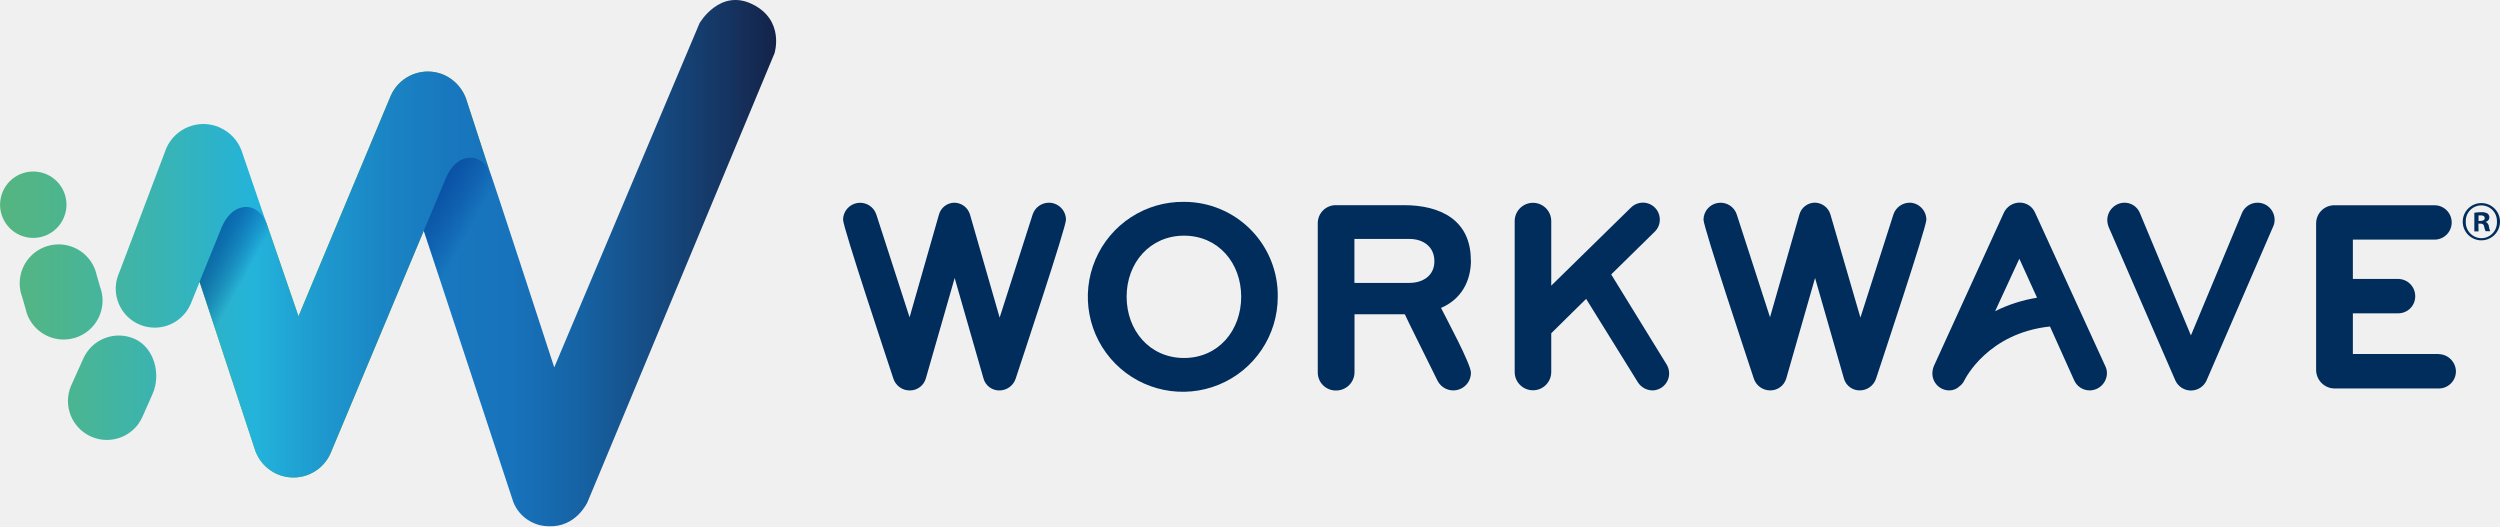
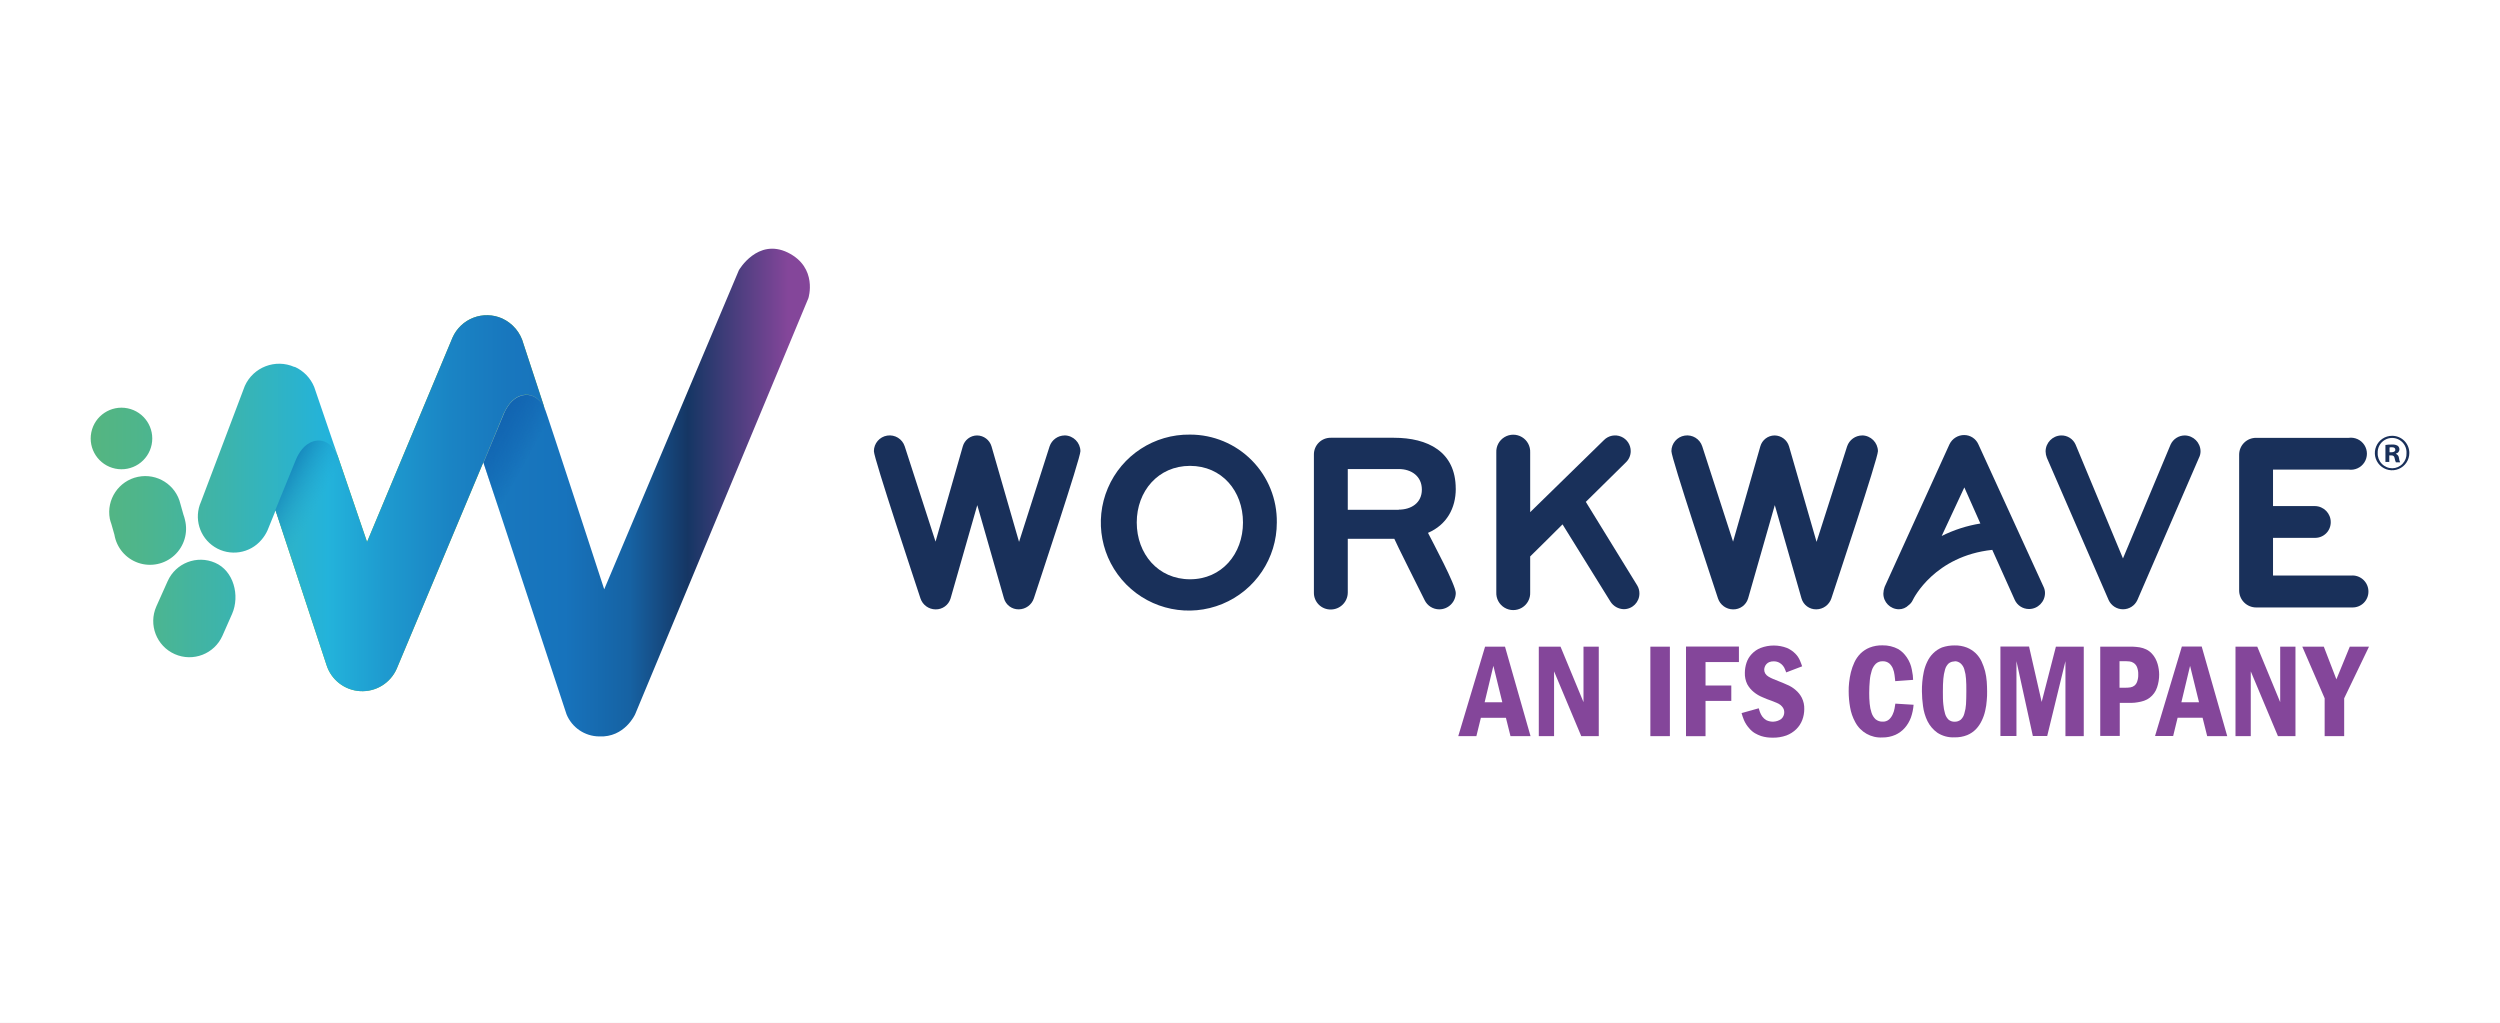
- <svg xmlns="http://www.w3.org/2000/svg" xmlns:xlink="http://www.w3.org/1999/xlink" viewBox="0 0 536.76 113">
+ <svg xmlns="http://www.w3.org/2000/svg" viewBox="0 0 623.62 255.12">
  <defs>
-     <style>.cls-1{isolation:isolate;}.cls-2{fill:#002d5c;}.cls-3{fill:#7abc32;}.cls-4{fill:url(#linear-gradient);}.cls-5,.cls-6{mix-blend-mode:multiply;}.cls-5{fill:url(#linear-gradient-2);}.cls-6{fill:url(#linear-gradient-3);}</style>
-     <linearGradient id="linear-gradient" x1="415" y1="385.5" x2="581.65" y2="385.5" gradientUnits="userSpaceOnUse">
+     <style>.cls-1{fill:#fff;}.cls-2{fill:none;}.cls-3{fill:#7abc32;}.cls-4{fill:url(#linear-gradient);}.cls-5{fill:url(#linear-gradient-2);}.cls-6{fill:url(#linear-gradient-3);}.cls-7{fill:#19305a;}.cls-8{fill:#84469a;}</style>
+     <linearGradient id="linear-gradient" x1="22.62" y1="5819.2" x2="202.02" y2="5819.2" gradientTransform="translate(0 -5696.33)" gradientUnits="userSpaceOnUse">
      <stop offset="0" stop-color="#55b580" />
      <stop offset="0.07" stop-color="#4eb58c" />
      <stop offset="0.19" stop-color="#3cb4ad" />
      <stop offset="0.33" stop-color="#23b3db" />
      <stop offset="0.41" stop-color="#1e9acf" />
      <stop offset="0.5" stop-color="#1a84c4" />
      <stop offset="0.58" stop-color="#1877be" />
      <stop offset="0.66" stop-color="#1773bc" />
      <stop offset="0.75" stop-color="#1662a3" />
-       <stop offset="0.93" stop-color="#153664" />
-       <stop offset="1" stop-color="#142348" />
+       <stop offset="0.83" stop-color="#153664" />
+       <stop offset="0.97" stop-color="#84469a" />
    </linearGradient>
-     <linearGradient id="linear-gradient-2" x1="462.71" y1="397.16" x2="452.14" y2="391.3" gradientUnits="userSpaceOnUse">
-       <stop offset="0" stop-color="#fff" />
-       <stop offset="0" stop-color="#fefeff" />
-       <stop offset="0.15" stop-color="#c7e1f3" />
-       <stop offset="0.3" stop-color="#98c8e8" />
-       <stop offset="0.45" stop-color="#72b3e0" />
-       <stop offset="0.59" stop-color="#54a3d9" />
-       <stop offset="0.73" stop-color="#3f98d5" />
-       <stop offset="0.87" stop-color="#3291d2" />
-       <stop offset="1" stop-color="#2e8fd1" />
+     <linearGradient id="linear-gradient-2" x1="73.97" y1="5831.79" x2="62.59" y2="5825.48" gradientTransform="translate(0 -5696.33)" gradientUnits="userSpaceOnUse">
+       <stop offset="0" stop-color="#1fa5d4" stop-opacity="0" />
+       <stop offset="1" stop-color="#0f77b4" />
    </linearGradient>
-     <linearGradient id="linear-gradient-3" x1="507.58" y1="393.39" x2="490.22" y2="383.76" xlink:href="#linear-gradient-2" />
+     <linearGradient id="linear-gradient-3" x1="122.28" y1="5827.71" x2="103.59" y2="5817.34" gradientTransform="translate(0 -5696.33)" gradientUnits="userSpaceOnUse">
+       <stop offset="0" stop-color="#0e5bab" stop-opacity="0" />
+       <stop offset="0.02" stop-color="#0e5bab" stop-opacity="0.04" />
+       <stop offset="0.19" stop-color="#0e5bab" stop-opacity="0.31" />
+       <stop offset="0.36" stop-color="#0e5bab" stop-opacity="0.53" />
+       <stop offset="0.53" stop-color="#0e5bab" stop-opacity="0.71" />
+       <stop offset="0.69" stop-color="#0e5bab" stop-opacity="0.83" />
+       <stop offset="0.85" stop-color="#0e5bab" stop-opacity="0.9" />
+       <stop offset="1" stop-color="#0e5bab" stop-opacity="0.93" />
+     </linearGradient>
  </defs>
-   <g class="cls-1">
-     <g id="Layer_1" data-name="Layer 1">
-       <g id="_Group_" data-name="&lt;Group&gt;">
-         <g id="_Group_2" data-name="&lt;Group&gt;">
-           <g id="_Group_3" data-name="&lt;Group&gt;">
-             <g id="_Group_4" data-name="&lt;Group&gt;">
-               <path id="_Path_" data-name="&lt;Path&gt;" class="cls-2" d="M640.19,372.52a3.69,3.69,0,0,0-3.48,2.54l-7.08,22.13-6.37-22.13a3.54,3.54,0,0,0-3.36-2.54,3.47,3.47,0,0,0-3.3,2.54l-6.31,22.07-7.14-22.07a3.66,3.66,0,0,0-7.14,1.12c0,1.65,9.62,30.51,10.8,34.11a3.68,3.68,0,0,0,3.48,2.54,3.56,3.56,0,0,0,3.48-2.54l6.2-21.6,6.2,21.6a3.49,3.49,0,0,0,3.42,2.54,3.69,3.69,0,0,0,3.48-2.54c1.18-3.6,10.8-32.46,10.8-34.11a3.68,3.68,0,0,0-3.66-3.66" transform="translate(-415 -329)" />
-               <path id="_Path_2" data-name="&lt;Path&gt;" class="cls-2" d="M760.93,387.92l9.32-9.15a3.61,3.61,0,0,0,1.12-2.6,3.63,3.63,0,0,0-6.2-2.6l-17.11,16.76V376.47a3.92,3.92,0,1,0-7.85,0v32.4a3.92,3.92,0,1,0,7.85,0v-8.32c2.48-2.48,5-4.9,7.49-7.38l11.09,17.88a3.77,3.77,0,0,0,3.13,1.77,3.63,3.63,0,0,0,3.6-3.66,3.66,3.66,0,0,0-.53-1.89Z" transform="translate(-415 -329)" />
-               <path id="_Path_3" data-name="&lt;Path&gt;" class="cls-2" d="M825,372.52a3.69,3.69,0,0,0-3.48,2.54l-7.08,22.13L808,375.05a3.54,3.54,0,0,0-3.36-2.54,3.47,3.47,0,0,0-3.3,2.54l-6.31,22.07-7.14-22.07a3.66,3.66,0,0,0-7.14,1.12c0,1.65,9.62,30.51,10.8,34.11a3.69,3.69,0,0,0,3.48,2.54,3.56,3.56,0,0,0,3.48-2.54l6.19-21.6,6.2,21.6a3.49,3.49,0,0,0,3.42,2.54,3.69,3.69,0,0,0,3.48-2.54c1.18-3.6,10.8-32.46,10.8-34.11a3.68,3.68,0,0,0-3.66-3.66" transform="translate(-415 -329)" />
-               <path id="_Path_4" data-name="&lt;Path&gt;" class="cls-2" d="M899.7,372.52a3.63,3.63,0,0,0-3.3,2.12l-11,26.38-11-26.38a3.56,3.56,0,0,0-3.36-2.12,3.76,3.76,0,0,0-3.6,3.72,4.36,4.36,0,0,0,.29,1.48l14.34,33a3.68,3.68,0,0,0,6.67,0l14.28-33a3.47,3.47,0,0,0,.35-1.54,3.68,3.68,0,0,0-3.66-3.66" transform="translate(-415 -329)" />
-               <path id="_Path_5" data-name="&lt;Path&gt;" class="cls-2" d="M938.58,405H920.17v-8.73h9.73a3.64,3.64,0,0,0,3.66-3.66,3.69,3.69,0,0,0-3.66-3.72h-9.73v-8.44H937.7a3.69,3.69,0,1,0,0-7.38H916.28a3.9,3.9,0,0,0-4,3.89v31.45a4,4,0,0,0,4,4h22.3a3.69,3.69,0,0,0,3.72-3.66,3.78,3.78,0,0,0-3.72-3.72" transform="translate(-415 -329)" />
-               <path id="_Compound_Path_" data-name="&lt;Compound Path&gt;" class="cls-2" d="M669.22,372.34a20.39,20.39,0,1,0,20.12,20.36,20.1,20.1,0,0,0-20.12-20.36m0,33.52c-7.38,0-12.33-5.9-12.33-13.16s5-13.1,12.33-13.1,12.27,5.84,12.27,13.1-4.9,13.16-12.27,13.16" transform="translate(-415 -329)" />
-               <path id="_Compound_Path_2" data-name="&lt;Compound Path&gt;" class="cls-2" d="M730.79,384.85c0-8.62-6.55-11.8-14.34-11.8H701.82a3.85,3.85,0,0,0-3.89,3.9v32a3.85,3.85,0,0,0,3.89,3.89,3.94,3.94,0,0,0,4-3.89V396.47h10.8c.06.3,6.43,13,7,14.22a3.79,3.79,0,0,0,7.2-1.65c0-1.89-5.31-11.68-6.43-13.93,4.3-1.83,6.43-5.67,6.43-10.27m-13.22,4.9h-11.8V380.3h11.8c2.95,0,5.37,1.65,5.37,4.78s-2.48,4.66-5.37,4.66" transform="translate(-415 -329)" />
-               <path id="_Compound_Path_3" data-name="&lt;Compound Path&gt;" class="cls-2" d="M830.19,407.63a4.45,4.45,0,0,0-.3,1.53,3.63,3.63,0,0,0,3.6,3.66,3.1,3.1,0,0,0,2.24-.9,3.19,3.19,0,0,0,1-1.2c.23-.47,5.1-10.21,18.41-11.62l5.21,11.59a3.63,3.63,0,0,0,3.3,2.13,3.74,3.74,0,0,0,3.72-3.72,3.36,3.36,0,0,0-.35-1.48l-15.1-33a3.58,3.58,0,0,0-3.24-2.12,3.76,3.76,0,0,0-3.42,2.12Zm22.17-14.71a31.26,31.26,0,0,0-9,2.89l5.2-11.26Z" transform="translate(-415 -329)" />
+   <g id="BG">
+     <rect class="cls-1" width="623.62" height="255.12" />
+   </g>
+   <g id="Logo">
+     <g id="_Group_5" data-name=" Group 5">
+       <g id="_Group_6" data-name=" Group 6">
+         <g id="_Group_7" data-name=" Group 7">
+           <g id="_Group_8" data-name=" Group 8">
+             <g id="_Group_9" data-name=" Group 9">
+               <line id="_Path_6" data-name=" Path 6" class="cls-2" x1="57.9" y1="127.89" x2="58.6" y2="130.18" />
+               <line id="_Path_7" data-name=" Path 7" class="cls-2" x1="59.39" y1="128.68" x2="57.1" y2="129.39" />
            </g>
          </g>
        </g>
-         <g id="_Group_5" data-name="&lt;Group&gt;">
-           <g id="_Group_6" data-name="&lt;Group&gt;">
-             <g id="_Group_7" data-name="&lt;Group&gt;">
-               <g id="_Group_8" data-name="&lt;Group&gt;">
-                 <g id="_Group_9" data-name="&lt;Group&gt;">
-                   <line id="_Path_6" data-name="&lt;Path&gt;" class="cls-3" x1="32.77" y1="61.14" x2="33.42" y2="63.28" />
-                   <line id="_Path_7" data-name="&lt;Path&gt;" class="cls-3" x1="34.16" y1="61.88" x2="32.03" y2="62.54" />
-                 </g>
-               </g>
-             </g>
-           </g>
-           <path id="_Path_8" data-name="&lt;Path&gt;" class="cls-3" d="M519.93,365.13,515.33,351a9,9,0,0,0-4.92-5.89,8.71,8.71,0,0,0-11.5,4.41L479.09,396.9l-6.79-19.76-.07-.21c-.75-2-2.79-4.13-5.59-3.32-2.25.66-3.45,2.85-4,4.08l-4.79,11.79,11.83,35.9a8.71,8.71,0,0,0,16.27,1L506,378.52v.05l4.73-11.45c.57-1.23,1.77-3.42,4-4.08,2.9-.85,4.94,1.36,5.62,3.48Z" transform="translate(-415 -329)" />
-           <path id="_Compound_Path_4" data-name="&lt;Compound Path&gt;" class="cls-4" d="M447.76,413.58l-2.24,5.06a8.36,8.36,0,0,1-15.28-6.78l2.64-5.86a8.35,8.35,0,0,1,11-4.25C448.12,403.62,449.63,409.36,447.76,413.58Zm-11.28-23-.71-2.47a8.36,8.36,0,1,0-16,4.68l.71,2.47a8.36,8.36,0,1,0,16-4.68Zm-7.35-16.2a7.13,7.13,0,1,0-8.41,5.56A7.13,7.13,0,0,0,429.12,374.38Zm33.09-18a8.71,8.71,0,0,0-11.5,4.41l-9.84,26-.31.79a8.37,8.37,0,0,0,14,8.85l0,0a8.35,8.35,0,0,0,1.38-2.19l6.7-16.48c.57-1.23,1.77-3.42,4-4.08,2.9-.85,5,1.42,5.66,3.53l-1-2.88-4.43-12.94-.12-.32a8.68,8.68,0,0,0-4.51-4.65M576.53,329.9c-7-3.44-11.33,4.07-11.33,4.07L534,407.87S520.81,367.41,520.23,366l-.08-.18.21.68c-.68-2.11-2.73-4.32-5.62-3.48-2.25.66-3.45,2.85-4,4.08L506,378.53v.06l19.22,58.24a8.23,8.23,0,0,0,7.54,5.16c5.93.29,8.37-5.16,8.37-5.16l40.16-96.39S583.56,333.35,576.53,329.9Zm-56.6,35.23L515.33,351a9,9,0,0,0-4.92-5.89,8.71,8.71,0,0,0-11.5,4.41L479.09,396.9l-6.79-19.76-.07-.21c-.75-2-2.79-4.13-5.59-3.32-2.25.66-3.45,2.85-4,4.08l-4.79,11.79,11.83,35.9a8.71,8.71,0,0,0,16.27,1L506,378.52v.05l4.73-11.45c.57-1.23,1.77-3.42,4-4.08,2.9-.85,4.94,1.36,5.62,3.48Z" transform="translate(-415 -329)" />
-           <path id="_Path_9" data-name="&lt;Path&gt;" class="cls-5" d="M479.09,396.9l-6.79-19.76-.07-.21c-.75-2-2.79-4.13-5.59-3.32-2.25.66-3.45,2.85-4,4.08l-4.79,11.79,11.83,35.9a8.71,8.71,0,0,0,16.27,1l1.8-4.28Z" transform="translate(-415 -329)" />
-           <path id="_Path_10" data-name="&lt;Path&gt;" class="cls-6" d="M534,407.83l0,0-2.29-7-11.3-34.31c-.68-2.11-2.73-4.32-5.62-3.48-2.25.66-3.45,2.85-4,4.08L506,378.53v.06l19.22,58.24a8.23,8.23,0,0,0,7.54,5.16c5.93.29,8.37-5.16,8.37-5.16l1.33-3.18Z" transform="translate(-415 -329)" />
+       </g>
+       <path id="_Path_8" data-name=" Path 8" class="cls-3" d="M135.58,101l-5-15.23a9.64,9.64,0,0,0-5.31-6.33,9.37,9.37,0,0,0-12.38,4.75l-21.33,51L84.3,113.9l-.09-.24c-.82-2.14-3-4.46-6-3.58-2.44.71-3.73,3.08-4.32,4.4l-5.19,12.71,12.73,38.64a9.37,9.37,0,0,0,17.52,1l21.62-51.52v.06l5.11-12.32c.61-1.32,1.9-3.7,4.31-4.4,3.11-.91,5.31,1.47,6,3.76Z" />
+       <path id="_Compound_Path_4" data-name=" Compound Path 4" class="cls-4" d="M57.9,153.12l-2.41,5.46A9,9,0,0,1,39,151.27l2.82-6.3a9,9,0,0,1,11.85-4.58C58.28,142.38,59.89,148.57,57.9,153.12ZM45.75,128.36,45,125.69a9,9,0,0,0-17.61,3.7,9.57,9.57,0,0,0,.39,1.32l.76,2.67a9,9,0,1,0,17.6-3.7A9.55,9.55,0,0,0,45.75,128.36ZM37.83,110.9a7.68,7.68,0,1,0-9.07,6h0a7.67,7.67,0,0,0,9.07-6ZM73.44,91.54a9.39,9.39,0,0,0-12.38,4.75l-10.59,28-.32.85a9,9,0,0,0,15.08,9.51h0a9.67,9.67,0,0,0,1.5-2.35l7.21-17.75c.62-1.32,1.91-3.69,4.32-4.4,3.11-.91,5.36,1.53,6.1,3.82l-1.09-3.11-4.78-14-.12-.35a9.43,9.43,0,0,0-4.84-5M196.52,63c-7.57-3.69-12.21,4.41-12.21,4.41L150.72,147s-14.2-43.57-14.81-45.06l-.09-.21.23.74c-.73-2.26-2.93-4.67-6-3.76-2.44.7-3.73,3.08-4.31,4.4l-5.11,12.29v.06l20.68,62.7a8.88,8.88,0,0,0,8.13,5.54c6.4.33,9-5.54,9-5.54L201.65,74.38S204.09,66.75,196.52,63ZM135.58,101l-5-15.23a9.64,9.64,0,0,0-5.31-6.33,9.37,9.37,0,0,0-12.38,4.75l-21.33,51L84.3,113.9l-.09-.24c-.82-2.14-3-4.46-6-3.58-2.44.71-3.73,3.08-4.32,4.4l-5.19,12.71,12.73,38.64a9.37,9.37,0,0,0,17.52,1l21.62-51.52v.06l5.11-12.32c.61-1.32,1.9-3.7,4.31-4.4,3.11-.91,5.31,1.47,6,3.76Z" />
+       <path id="_Path_9" data-name=" Path 9" class="cls-5" d="M91.6,135.17,84.3,113.9l-.09-.24c-.82-2.14-3-4.46-6-3.58-2.44.71-3.73,3.08-4.32,4.4l-5.19,12.71,12.73,38.64a9.37,9.37,0,0,0,17.52,1l1.94-4.6Z" />
+       <path id="_Path_10" data-name=" Path 10" class="cls-6" d="M150.72,146.93h0l-2.46-7.54-12.18-36.93c-.73-2.26-2.93-4.67-6-3.76-2.44.7-3.73,3.08-4.32,4.4l-5.16,12.29v.06l20.68,62.7a8.88,8.88,0,0,0,8.13,5.54c6.4.32,9-5.54,9-5.54l1.44-3.44Z" />
+     </g>
+     <path class="cls-7" d="M601,113a4.3,4.3,0,1,1-4.28-4.29A4.27,4.27,0,0,1,601,113Zm-7.89,0a3.66,3.66,0,0,0,3.64,3.81,3.6,3.6,0,0,0,3.55-3.78,3.6,3.6,0,1,0-7.19,0Zm2.93,2.23h-1V111a8.5,8.5,0,0,1,1.62-.11,2.39,2.39,0,0,1,1.46.32,1.16,1.16,0,0,1,.41.94,1.09,1.09,0,0,1-.88,1v.06a1.23,1.23,0,0,1,.77,1.06,3.2,3.2,0,0,0,.29,1.06h-1.06a4.25,4.25,0,0,1-.32-1.06c-.09-.47-.32-.68-.88-.68H596v1.71Zm0-2.41h.47c.53,0,1-.18,1-.62s-.29-.64-.91-.64a1.84,1.84,0,0,0-.53.06v1.2Z" />
+     <g id="_Group_" data-name="&lt;Group&gt;">
+       <g id="_Group_2" data-name="&lt;Group&gt;">
+         <g id="_Group_3" data-name="&lt;Group&gt;">
+           <path id="_Path_" data-name="&lt;Path&gt;" class="cls-7" d="M265.58,108.62a4,4,0,0,0-3.76,2.72l-7.62,23.83-6.87-23.83a3.8,3.8,0,0,0-3.61-2.72,3.73,3.73,0,0,0-3.55,2.72l-6.8,23.77-7.69-23.77a3.94,3.94,0,0,0-7.69,1.21c0,1.79,10.36,32.86,11.62,36.73a4,4,0,0,0,3.76,2.73,3.83,3.83,0,0,0,3.75-2.73L243.78,126l6.66,23.27a3.77,3.77,0,0,0,3.7,2.73,4,4,0,0,0,3.75-2.73c1.26-3.87,11.62-34.94,11.62-36.73a4,4,0,0,0-3.93-3.93" />
+           <path id="_Path_2" data-name="&lt;Path&gt;" class="cls-7" d="M395.58,125.19l10-9.86a3.86,3.86,0,0,0,1.2-2.78,3.9,3.9,0,0,0-6.66-2.79l-18.42,18V112.87a4.23,4.23,0,1,0-8.45,0v34.88a4.23,4.23,0,1,0,8.45,0V138.8c2.67-2.66,5.4-5.28,8.07-8l11.94,19.25a4.06,4.06,0,0,0,3.37,1.91,3.9,3.9,0,0,0,3.87-3.93,3.85,3.85,0,0,0-.55-2Z" />
+           <path id="_Path_3" data-name="&lt;Path&gt;" class="cls-7" d="M464.52,108.62a4,4,0,0,0-3.76,2.72l-7.62,23.83-6.87-23.83a3.8,3.8,0,0,0-3.61-2.72,3.73,3.73,0,0,0-3.55,2.72l-6.8,23.77-7.69-23.77a3.94,3.94,0,0,0-7.69,1.21c0,1.79,10.36,32.86,11.62,36.73a4,4,0,0,0,3.76,2.73,3.83,3.83,0,0,0,3.75-2.73L442.72,126l6.66,23.27a3.77,3.77,0,0,0,3.7,2.73,4,4,0,0,0,3.75-2.73c1.26-3.87,11.62-34.94,11.62-36.73a4,4,0,0,0-3.93-3.93" />
+           <path id="_Path_4" data-name="&lt;Path&gt;" class="cls-7" d="M545,108.62a3.91,3.91,0,0,0-3.55,2.28l-11.88,28.4-11.82-28.4a3.83,3.83,0,0,0-3.61-2.28,4,4,0,0,0-3.87,4,4.5,4.5,0,0,0,.32,1.58L526,149.69a3.94,3.94,0,0,0,7.16,0l15.37-35.5a3.51,3.51,0,0,0,.39-1.64,4,4,0,0,0-3.94-3.93" />
+           <path id="_Path_5" data-name="&lt;Path&gt;" class="cls-7" d="M586.83,143.56H567v-9.39h10.47a3.89,3.89,0,0,0,3.93-3.93,4,4,0,0,0-3.93-4H567v-9.1h18.86a4,4,0,1,0,0-7.92H562.8a4.2,4.2,0,0,0-4.25,4.2v33.85a4.25,4.25,0,0,0,4.25,4.26h24a3.94,3.94,0,0,0,4-3.93,4,4,0,0,0-4-4.05" />
+           <path id="_Compound_Path_" data-name="&lt;Compound Path&gt;" class="cls-7" d="M296.85,108.41a21.95,21.95,0,1,0,21.65,21.92,21.62,21.62,0,0,0-21.65-21.92m0,36.09c-8,0-13.29-6.37-13.29-14.17s5.34-14.12,13.29-14.12,13.21,6.28,13.21,14.12-5.29,14.17-13.21,14.17" />
+           <path id="_Compound_Path_2" data-name="&lt;Compound Path&gt;" class="cls-7" d="M363.13,121.91c0-9.27-7-12.71-15.43-12.71H331.94a4.15,4.15,0,0,0-4.19,4.2v34.44a4.15,4.15,0,0,0,4.19,4.2,4.25,4.25,0,0,0,4.26-4.2V134.4h11.61c.06.33,6.93,14.06,7.57,15.32A4.05,4.05,0,0,0,359,152a4.12,4.12,0,0,0,4.14-4.08c0-2-5.72-12.59-6.93-15,4.64-2,6.93-6.11,6.93-11m-14.23,5.25H336.2V117h12.7c3.17,0,5.78,1.79,5.78,5.13s-2.67,5-5.78,5" />
+           <path id="_Compound_Path_3" data-name="&lt;Compound Path&gt;" class="cls-7" d="M470.12,146.4a5.31,5.31,0,0,0-.32,1.65,3.9,3.9,0,0,0,3.87,3.93,3.39,3.39,0,0,0,2.41-1,3.28,3.28,0,0,0,1.06-1.29c.23-.5,5.48-11,19.83-12.53l5.6,12.47a3.9,3.9,0,0,0,3.55,2.29,4,4,0,0,0,4-4,3.57,3.57,0,0,0-.38-1.59l-16.25-35.52a3.87,3.87,0,0,0-3.49-2.29,4.06,4.06,0,0,0-3.7,2.29ZM494,130.59a33.46,33.46,0,0,0-9.65,3.11L490,121.58Z" />
        </g>
      </g>
-       <path class="cls-2" d="M951.76,376.6a4,4,0,1,1-4-4A4,4,0,0,1,951.76,376.6Zm-7.35,0a3.4,3.4,0,0,0,3.38,3.54,3.36,3.36,0,0,0,3.31-3.51,3.35,3.35,0,1,0-6.69,0Zm2.74,2.08h-.9v-4a7.7,7.7,0,0,1,1.5-.12,2.39,2.39,0,0,1,1.35.29,1.11,1.11,0,0,1,.38.87,1,1,0,0,1-.81.92v0a1.17,1.17,0,0,1,.71,1,3.05,3.05,0,0,0,.29,1h-1a3.51,3.51,0,0,1-.31-1c-.07-.44-.31-.63-.81-.63h-.43Zm0-2.25h.43c.5,0,.9-.17.9-.58s-.26-.61-.83-.61a2.08,2.08,0,0,0-.5,0Z" transform="translate(-415 -329)" />
    </g>
+     <path class="cls-8" d="M375.42,161.31l6.37,22.32h-5l-1.14-4.57h-6.25l-1.12,4.57h-4.52l6.69-22.32Zm-.67,13.87-2.23-9.09-2.18,9.09Z" />
+     <path class="cls-8" d="M389.27,161.31,395,175.15V161.31h3.81v22.32h-4.37l-6.78-16.16v16.16h-3.81V161.31Z" />
+     <path class="cls-8" d="M416.55,161.31v22.32h-4.87V161.31Z" />
+     <path class="cls-8" d="M433.77,161.31v3.84h-8.33V171h6.43v3.84h-6.43v8.8h-4.87V161.28h13.2Z" />
+     <path class="cls-8" d="M445.57,167.73c-.06-.2-.18-.47-.3-.76a3.1,3.1,0,0,0-.52-.91,3,3,0,0,0-.91-.76,2.88,2.88,0,0,0-1.41-.33,2.83,2.83,0,0,0-1.06.18,1.86,1.86,0,0,0-.73.5,1.92,1.92,0,0,0-.41.67,2,2,0,0,0-.15.71,1.87,1.87,0,0,0,.27,1,2.32,2.32,0,0,0,.76.73,8.85,8.85,0,0,0,1.2.61c.47.21,1,.42,1.61.65s1.3.53,2,.85a7.22,7.22,0,0,1,2,1.26,6.17,6.17,0,0,1,1.53,1.91,5.92,5.92,0,0,1,.62,2.85,7.68,7.68,0,0,1-.5,2.72,6.45,6.45,0,0,1-1.5,2.29,7.15,7.15,0,0,1-2.46,1.56,9.61,9.61,0,0,1-3.47.55,11.15,11.15,0,0,1-1.35-.08,9.07,9.07,0,0,1-1.49-.33,8.66,8.66,0,0,1-1.53-.7,5.4,5.4,0,0,1-1.43-1.23,7.38,7.38,0,0,1-1.32-2.06,16.22,16.22,0,0,1-.59-1.73l4.28-1.2c.06.23.18.56.3.94a4.93,4.93,0,0,0,.58,1.11,3.35,3.35,0,0,0,1,.91,3.68,3.68,0,0,0,3.7-.26,2.2,2.2,0,0,0,.79-1.76,1.91,1.91,0,0,0-.27-1,3.13,3.13,0,0,0-.67-.76,3.89,3.89,0,0,0-1-.56c-.38-.14-.76-.32-1.17-.47a24.14,24.14,0,0,1-2.32-.91,8.31,8.31,0,0,1-2.17-1.29,6.59,6.59,0,0,1-1.62-1.93,6,6,0,0,1-.61-2.85,8.21,8.21,0,0,1,.41-2.52,5.73,5.73,0,0,1,1.29-2.17,6.11,6.11,0,0,1,2.23-1.53,9.22,9.22,0,0,1,6.57,0,6.69,6.69,0,0,1,2.11,1.44,5.49,5.49,0,0,1,1.15,1.73c.23.59.41,1,.53,1.41Z" />
+     <path class="cls-8" d="M477.34,175.8a12.63,12.63,0,0,1-.67,3.2,8.36,8.36,0,0,1-1.53,2.58,7,7,0,0,1-2.35,1.73,7.9,7.9,0,0,1-3.22.65,7.19,7.19,0,0,1-6.78-3.82,11.64,11.64,0,0,1-1.29-3.72,22.52,22.52,0,0,1-.35-3.94c0-.67,0-1.4.11-2.25a20,20,0,0,1,.44-2.53,13.68,13.68,0,0,1,.88-2.49,7.79,7.79,0,0,1,1.5-2.17,7,7,0,0,1,2.29-1.5,8.26,8.26,0,0,1,3.23-.56,8.09,8.09,0,0,1,3.93.94,6.44,6.44,0,0,1,1.26,1,9,9,0,0,1,.88,1.09,7.91,7.91,0,0,1,1.23,3,13.88,13.88,0,0,1,.24,1.41,10.93,10.93,0,0,1,.08,1.17l-4.46.32c-.06-.44-.08-1-.17-1.52a6.21,6.21,0,0,0-.41-1.62,3.53,3.53,0,0,0-.91-1.29,2.48,2.48,0,0,0-1.65-.53,2.39,2.39,0,0,0-1.7.62,4.11,4.11,0,0,0-1,1.64,10.93,10.93,0,0,0-.5,2.5c-.09,1-.15,2-.15,3.14a25.93,25.93,0,0,0,.12,2.7,9.87,9.87,0,0,0,.47,2.28,3.88,3.88,0,0,0,1,1.59,2.62,2.62,0,0,0,1.77.59,2.25,2.25,0,0,0,1.58-.53,3.7,3.7,0,0,0,.91-1.26,5.6,5.6,0,0,0,.47-1.47c.09-.5.14-.91.2-1.23Z" />
+     <path class="cls-8" d="M487.58,161a8,8,0,0,1,3.05.53,7,7,0,0,1,2.2,1.41A7.27,7.27,0,0,1,494.3,165a15.11,15.11,0,0,1,.88,2.44,15.94,15.94,0,0,1,.41,2.58c.06.88.09,1.7.09,2.47s0,1.4-.09,2.25a15.62,15.62,0,0,1-.38,2.53,10.86,10.86,0,0,1-.85,2.46,8.12,8.12,0,0,1-1.44,2.14,6.6,6.6,0,0,1-2.2,1.5,8,8,0,0,1-3.17.56,7.18,7.18,0,0,1-4.28-1.15,7.87,7.87,0,0,1-2.47-2.9,12.13,12.13,0,0,1-1.11-3.76,27.69,27.69,0,0,1-.27-3.66c0-.71,0-1.5.09-2.35a20.38,20.38,0,0,1,.38-2.55,10.94,10.94,0,0,1,.85-2.47,7.33,7.33,0,0,1,1.47-2.11,6.85,6.85,0,0,1,2.2-1.47A9.54,9.54,0,0,1,487.58,161Zm0,4a2.26,2.26,0,0,0-1.5.5,3.25,3.25,0,0,0-.88,1.47,11.75,11.75,0,0,0-.44,2.35c-.09.94-.11,2-.11,3.2s0,2.25.11,3.19a11.75,11.75,0,0,0,.44,2.35,3.3,3.3,0,0,0,.88,1.47,2.26,2.26,0,0,0,1.5.5,2.32,2.32,0,0,0,1.52-.5A3.07,3.07,0,0,0,490,178a9.81,9.81,0,0,0,.42-2.35c.05-.94.08-2,.08-3.17s0-2.2-.08-3.13A9.71,9.71,0,0,0,490,167a3.08,3.08,0,0,0-.91-1.5A2.23,2.23,0,0,0,487.58,164.94Z" />
+     <path class="cls-8" d="M506.15,161.31l3.14,13.79,3.55-13.79h6.95v22.32h-4.57V164.92l-4.55,18.68h-3.58L503,164.92V183.6h-4V161.28h7.19Z" />
+     <path class="cls-8" d="M530.27,161.31c.58,0,1.17,0,1.76,0a16.34,16.34,0,0,1,1.73.17,6.19,6.19,0,0,1,1.58.5,4.55,4.55,0,0,1,1.38,1,5.75,5.75,0,0,1,.94,1.29,7.27,7.27,0,0,1,.56,1.38,9.86,9.86,0,0,1,.38,2.61,10,10,0,0,1-.53,3.23,5.32,5.32,0,0,1-1.82,2.55,4.93,4.93,0,0,1-1.41.76,9.07,9.07,0,0,1-1.58.38,9.42,9.42,0,0,1-1.53.15c-.5,0-.91,0-1.23,0h-1.73v8.24H523.9V161.31Zm-1.56,3.61v6.63h1.53a7.79,7.79,0,0,0,1.2-.09,2.15,2.15,0,0,0,1-.44,2.18,2.18,0,0,0,.67-1,4.75,4.75,0,0,0,.27-1.76,4.58,4.58,0,0,0-.33-1.91,2.24,2.24,0,0,0-.85-1,2.2,2.2,0,0,0-1-.36c-.36,0-.68-.06-.94-.06h-1.53Z" />
+     <path class="cls-8" d="M549.22,161.31l6.36,22.32h-5l-1.15-4.6H543.2l-1.11,4.57h-4.52l6.69-22.32h5Zm-.68,13.87-2.23-9.09-2.17,9.09Z" />
+     <path class="cls-8" d="M563.07,161.31l5.72,13.84V161.31h3.81v22.32h-4.37l-6.78-16.16v16.16h-3.81V161.31Z" />
+     <path class="cls-8" d="M579.67,161.31l3.14,8.15,3.34-8.15h4.79l-6.19,12.88v9.44h-4.87v-9.44l-5.58-12.88Z" />
  </g>
</svg>
